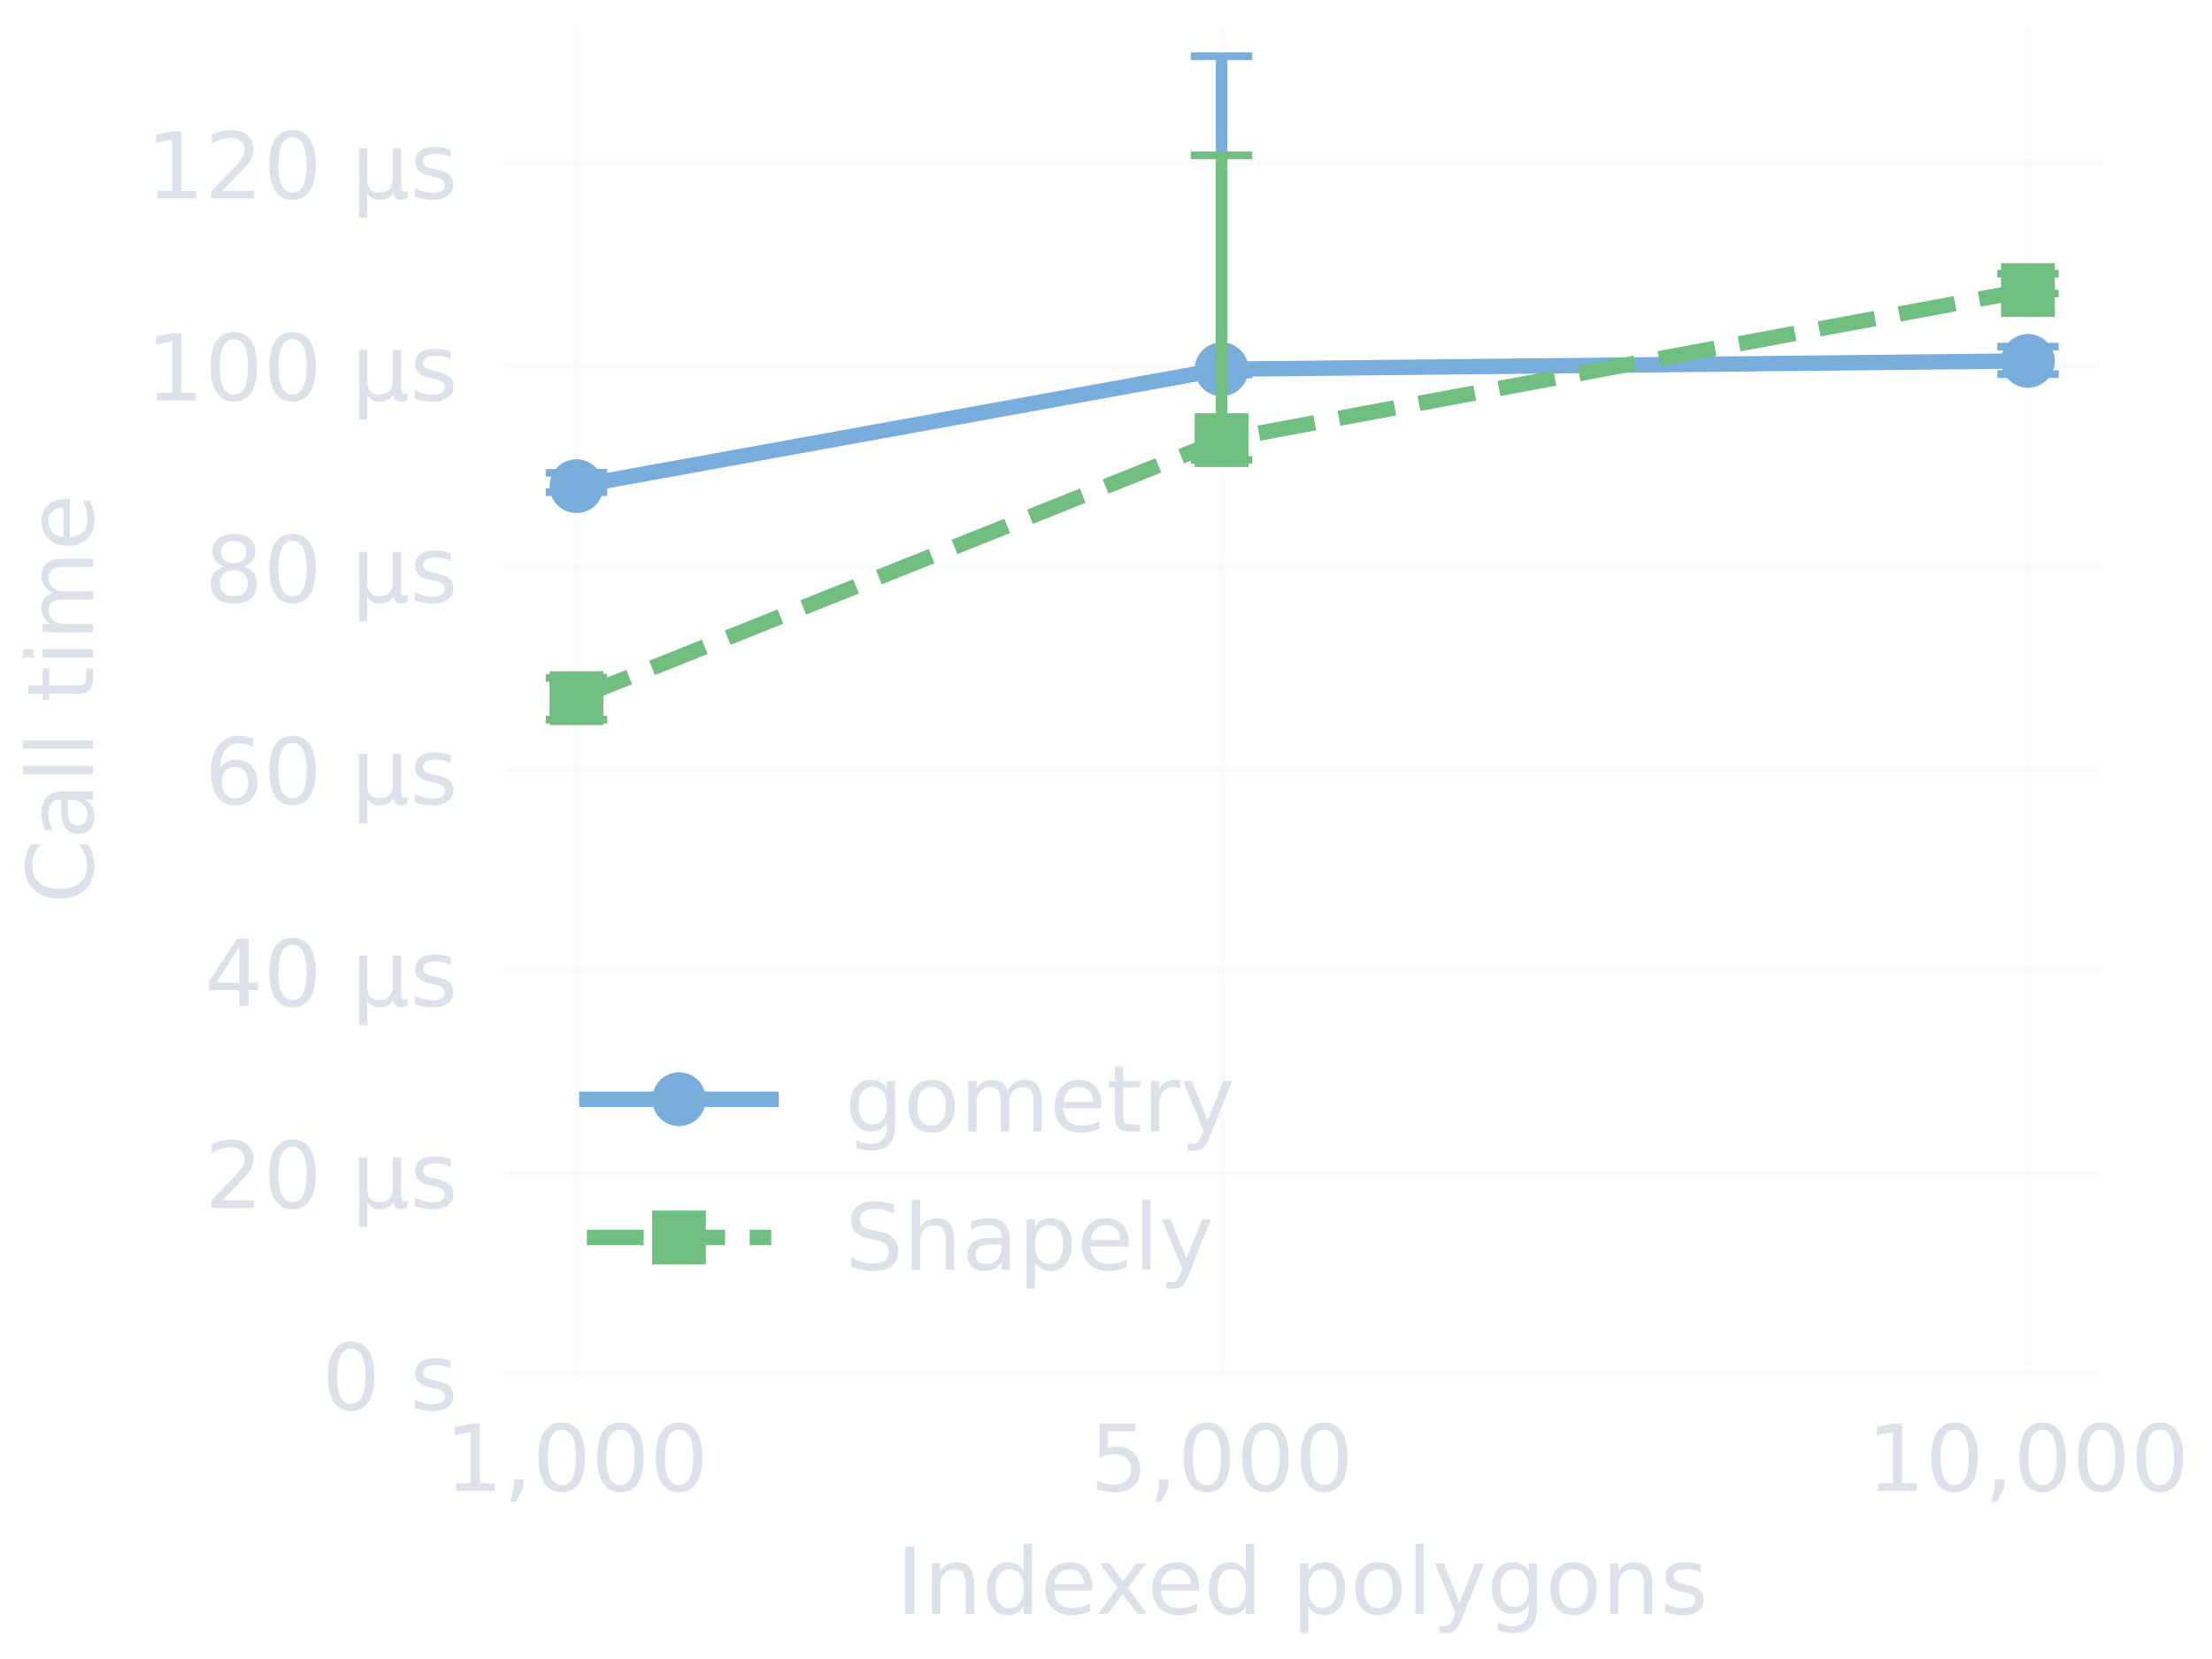
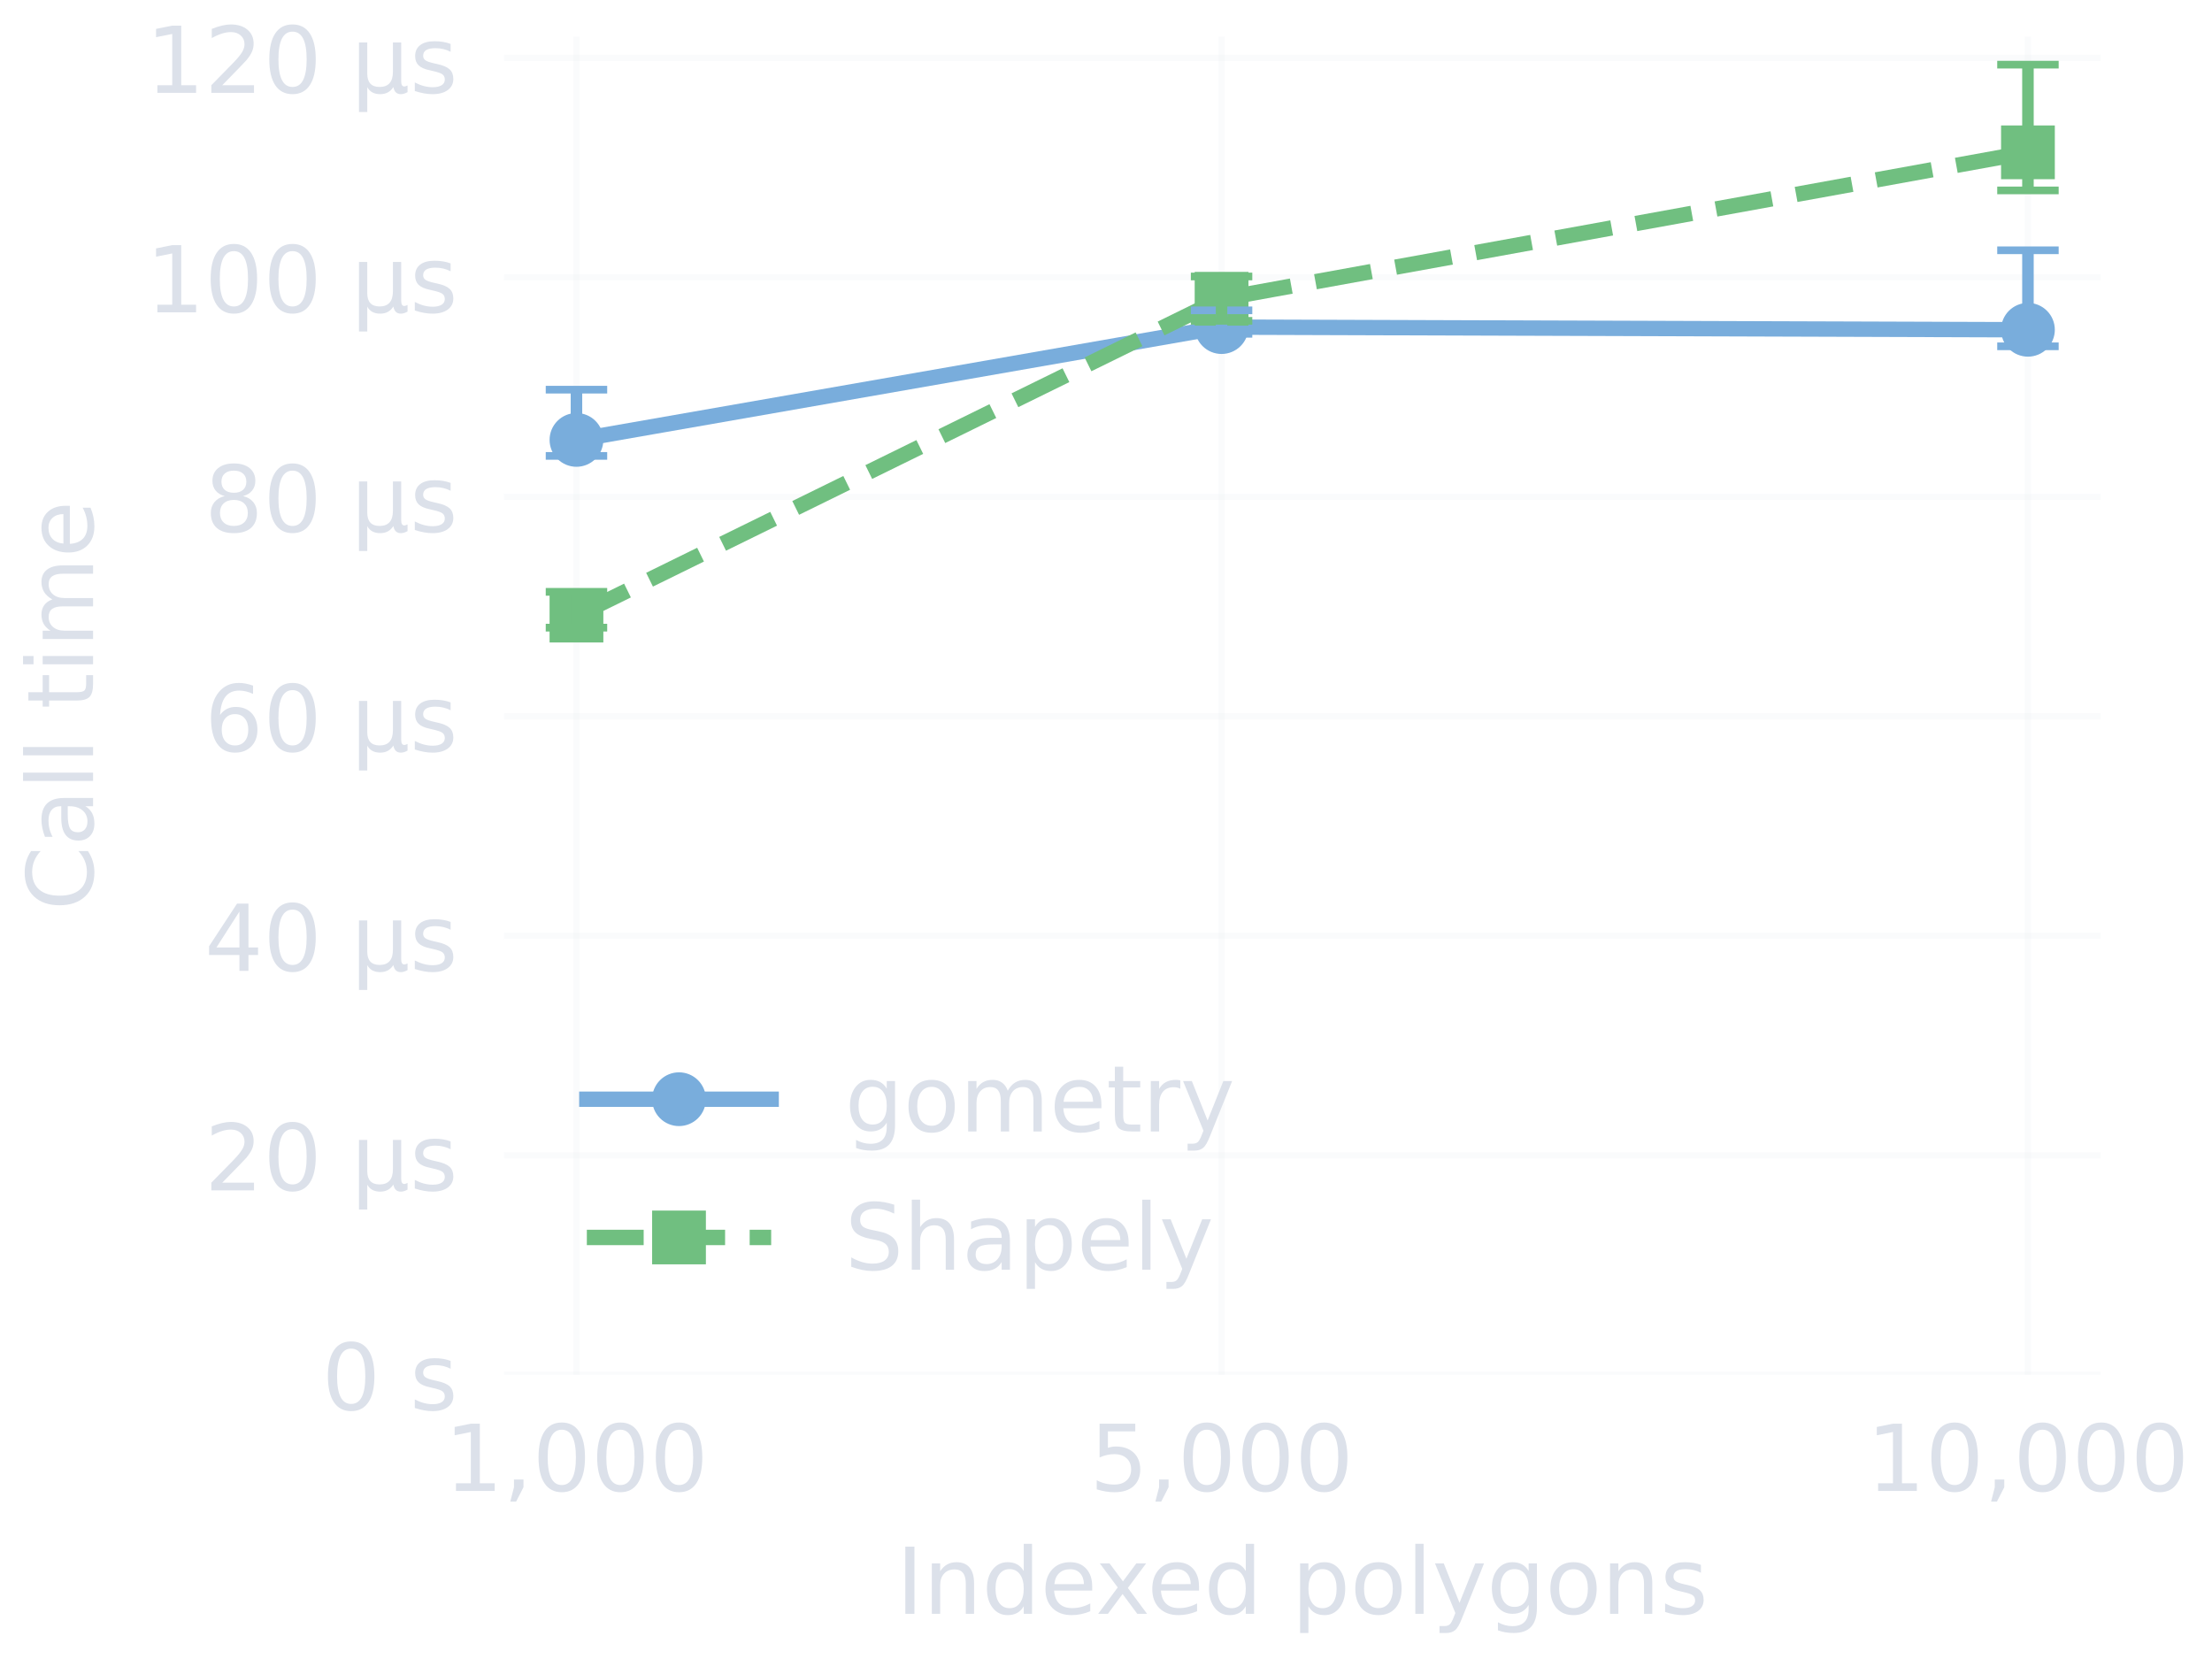
<svg xmlns="http://www.w3.org/2000/svg" xmlns:xlink="http://www.w3.org/1999/xlink" width="288pt" height="216pt" viewBox="0 0 288 216" version="1.1">
  <defs>
    <style type="text/css">*{stroke-linejoin: round; stroke-linecap: butt}</style>
  </defs>
  <g id="figure_1">
    <g id="patch_1">
      <path d="M 0 216 L 288 216 L 288 0 L 0 0 L 0 216 z " style="fill: none" />
    </g>
    <g id="axes_1">
      <g id="patch_2">
-         <path d="M 65.606 178.999 L 273.485 178.999 L 273.485 3 L 65.606 3 L 65.606 178.999 z " style="fill: none" />
+         <path d="M 65.606 178.999 L 273.485 178.999 L 273.485 4.752 L 65.606 4.752 L 65.606 178.999 z " style="fill: none" />
      </g>
      <g id="matplotlib.axis_1">
        <g id="xtick_1">
          <g id="line2d_1">
-             <path d="M 75.055 178.999 L 75.055 3 " clip-path="url(#p01ff652947)" style="fill: none; stroke: #dce1ea; stroke-opacity: 0.16; stroke-width: 0.8; stroke-linecap: square" />
+             <path d="M 75.055 178.999 L 75.055 4.752 " clip-path="url(#pf266d8377e)" style="fill: none; stroke: #dce1ea; stroke-opacity: 0.16; stroke-width: 0.8; stroke-linecap: square" />
          </g>
          <g id="line2d_2" />
          <g id="text_1">
            <g style="fill: #dce1ea" transform="translate(57.87833 194.116) scale(0.12 -0.12)">
              <defs>
                <path id="DejaVuSans-14" d="M 794 531 L 1825 531 L 1825 4091 L 703 3866 L 703 4441 L 1819 4666 L 2450 4666 L 2450 531 L 3481 531 L 3481 0 L 794 0 L 794 531 z " transform="scale(0.015625)" />
                <path id="DejaVuSans-f" d="M 750 794 L 1409 794 L 1409 256 L 897 -744 L 494 -744 L 750 256 L 750 794 z " transform="scale(0.015625)" />
                <path id="DejaVuSans-13" d="M 2034 4250 Q 1547 4250 1301 3770 Q 1056 3291 1056 2328 Q 1056 1369 1301 889 Q 1547 409 2034 409 Q 2525 409 2770 889 Q 3016 1369 3016 2328 Q 3016 3291 2770 3770 Q 2525 4250 2034 4250 z M 2034 4750 Q 2819 4750 3233 4129 Q 3647 3509 3647 2328 Q 3647 1150 3233 529 Q 2819 -91 2034 -91 Q 1250 -91 836 529 Q 422 1150 422 2328 Q 422 3509 836 4129 Q 1250 4750 2034 4750 z " transform="scale(0.015625)" />
              </defs>
              <use xlink:href="#DejaVuSans-14" />
              <use xlink:href="#DejaVuSans-f" transform="translate(63.625 0)" />
              <use xlink:href="#DejaVuSans-13" transform="translate(95.40625 0)" />
              <use xlink:href="#DejaVuSans-13" transform="translate(159.0312 0)" />
              <use xlink:href="#DejaVuSans-13" transform="translate(222.6562 0)" />
            </g>
          </g>
        </g>
        <g id="xtick_2">
          <g id="line2d_3">
-             <path d="M 159.047 178.999 L 159.047 3 " clip-path="url(#p01ff652947)" style="fill: none; stroke: #dce1ea; stroke-opacity: 0.16; stroke-width: 0.8; stroke-linecap: square" />
+             <path d="M 159.047 178.999 L 159.047 4.752 " clip-path="url(#pf266d8377e)" style="fill: none; stroke: #dce1ea; stroke-opacity: 0.16; stroke-width: 0.8; stroke-linecap: square" />
          </g>
          <g id="line2d_4" />
          <g id="text_2">
            <g style="fill: #dce1ea" transform="translate(141.8696 194.116) scale(0.12 -0.12)">
              <defs>
                <path id="DejaVuSans-18" d="M 691 4666 L 3169 4666 L 3169 4134 L 1269 4134 L 1269 2991 Q 1406 3038 1543 3061 Q 1681 3084 1819 3084 Q 2600 3084 3056 2656 Q 3513 2228 3513 1497 Q 3513 744 3044 326 Q 2575 -91 1722 -91 Q 1428 -91 1123 -41 Q 819 9 494 109 L 494 744 Q 775 591 1075 516 Q 1375 441 1709 441 Q 2250 441 2565 725 Q 2881 1009 2881 1497 Q 2881 1984 2565 2268 Q 2250 2553 1709 2553 Q 1456 2553 1204 2497 Q 953 2441 691 2322 L 691 4666 z " transform="scale(0.015625)" />
              </defs>
              <use xlink:href="#DejaVuSans-18" />
              <use xlink:href="#DejaVuSans-f" transform="translate(63.625 0)" />
              <use xlink:href="#DejaVuSans-13" transform="translate(95.40625 0)" />
              <use xlink:href="#DejaVuSans-13" transform="translate(159.0312 0)" />
              <use xlink:href="#DejaVuSans-13" transform="translate(222.6562 0)" />
            </g>
          </g>
        </g>
        <g id="xtick_3">
          <g id="line2d_5">
-             <path d="M 264.036 178.999 L 264.036 3 " clip-path="url(#p01ff652947)" style="fill: none; stroke: #dce1ea; stroke-opacity: 0.16; stroke-width: 0.8; stroke-linecap: square" />
+             <path d="M 264.036 178.999 L 264.036 4.752 " clip-path="url(#pf266d8377e)" style="fill: none; stroke: #dce1ea; stroke-opacity: 0.16; stroke-width: 0.8; stroke-linecap: square" />
          </g>
          <g id="line2d_6" />
          <g id="text_3">
            <g style="fill: #dce1ea" transform="translate(243.0413 194.116) scale(0.12 -0.12)">
              <use xlink:href="#DejaVuSans-14" />
              <use xlink:href="#DejaVuSans-13" transform="translate(63.625 0)" />
              <use xlink:href="#DejaVuSans-f" transform="translate(127.25 0)" />
              <use xlink:href="#DejaVuSans-13" transform="translate(159.0312 0)" />
              <use xlink:href="#DejaVuSans-13" transform="translate(222.6562 0)" />
              <use xlink:href="#DejaVuSans-13" transform="translate(286.2812 0)" />
            </g>
          </g>
        </g>
        <g id="text_4">
          <g style="fill: #dce1ea" transform="translate(116.6957 210.1169) scale(0.12 -0.12)">
            <defs>
              <path id="DejaVuSans-2c" d="M 628 4666 L 1259 4666 L 1259 0 L 628 0 L 628 4666 z " transform="scale(0.015625)" />
              <path id="DejaVuSans-51" d="M 3513 2113 L 3513 0 L 2938 0 L 2938 2094 Q 2938 2591 2744 2837 Q 2550 3084 2163 3084 Q 1697 3084 1428 2787 Q 1159 2491 1159 1978 L 1159 0 L 581 0 L 581 3500 L 1159 3500 L 1159 2956 Q 1366 3272 1645 3428 Q 1925 3584 2291 3584 Q 2894 3584 3203 3211 Q 3513 2838 3513 2113 z " transform="scale(0.015625)" />
              <path id="DejaVuSans-47" d="M 2906 2969 L 2906 4863 L 3481 4863 L 3481 0 L 2906 0 L 2906 525 Q 2725 213 2448 61 Q 2172 -91 1784 -91 Q 1150 -91 751 415 Q 353 922 353 1747 Q 353 2572 751 3078 Q 1150 3584 1784 3584 Q 2172 3584 2448 3432 Q 2725 3281 2906 2969 z M 947 1747 Q 947 1113 1208 752 Q 1469 391 1925 391 Q 2381 391 2643 752 Q 2906 1113 2906 1747 Q 2906 2381 2643 2742 Q 2381 3103 1925 3103 Q 1469 3103 1208 2742 Q 947 2381 947 1747 z " transform="scale(0.015625)" />
              <path id="DejaVuSans-48" d="M 3597 1894 L 3597 1613 L 953 1613 Q 991 1019 1311 708 Q 1631 397 2203 397 Q 2534 397 2845 478 Q 3156 559 3463 722 L 3463 178 Q 3153 47 2828 -22 Q 2503 -91 2169 -91 Q 1331 -91 842 396 Q 353 884 353 1716 Q 353 2575 817 3079 Q 1281 3584 2069 3584 Q 2775 3584 3186 3129 Q 3597 2675 3597 1894 z M 3022 2063 Q 3016 2534 2758 2815 Q 2500 3097 2075 3097 Q 1594 3097 1305 2825 Q 1016 2553 972 2059 L 3022 2063 z " transform="scale(0.015625)" />
              <path id="DejaVuSans-5b" d="M 3513 3500 L 2247 1797 L 3578 0 L 2900 0 L 1881 1375 L 863 0 L 184 0 L 1544 1831 L 300 3500 L 978 3500 L 1906 2253 L 2834 3500 L 3513 3500 z " transform="scale(0.015625)" />
              <path id="DejaVuSans-3" transform="scale(0.015625)" />
              <path id="DejaVuSans-53" d="M 1159 525 L 1159 -1331 L 581 -1331 L 581 3500 L 1159 3500 L 1159 2969 Q 1341 3281 1617 3432 Q 1894 3584 2278 3584 Q 2916 3584 3314 3078 Q 3713 2572 3713 1747 Q 3713 922 3314 415 Q 2916 -91 2278 -91 Q 1894 -91 1617 61 Q 1341 213 1159 525 z M 3116 1747 Q 3116 2381 2855 2742 Q 2594 3103 2138 3103 Q 1681 3103 1420 2742 Q 1159 2381 1159 1747 Q 1159 1113 1420 752 Q 1681 391 2138 391 Q 2594 391 2855 752 Q 3116 1113 3116 1747 z " transform="scale(0.015625)" />
              <path id="DejaVuSans-52" d="M 1959 3097 Q 1497 3097 1228 2736 Q 959 2375 959 1747 Q 959 1119 1226 758 Q 1494 397 1959 397 Q 2419 397 2687 759 Q 2956 1122 2956 1747 Q 2956 2369 2687 2733 Q 2419 3097 1959 3097 z M 1959 3584 Q 2709 3584 3137 3096 Q 3566 2609 3566 1747 Q 3566 888 3137 398 Q 2709 -91 1959 -91 Q 1206 -91 779 398 Q 353 888 353 1747 Q 353 2609 779 3096 Q 1206 3584 1959 3584 z " transform="scale(0.015625)" />
              <path id="DejaVuSans-4f" d="M 603 4863 L 1178 4863 L 1178 0 L 603 0 L 603 4863 z " transform="scale(0.015625)" />
              <path id="DejaVuSans-5c" d="M 2059 -325 Q 1816 -950 1584 -1140 Q 1353 -1331 966 -1331 L 506 -1331 L 506 -850 L 844 -850 Q 1081 -850 1212 -737 Q 1344 -625 1503 -206 L 1606 56 L 191 3500 L 800 3500 L 1894 763 L 2988 3500 L 3597 3500 L 2059 -325 z " transform="scale(0.015625)" />
              <path id="DejaVuSans-4a" d="M 2906 1791 Q 2906 2416 2648 2759 Q 2391 3103 1925 3103 Q 1463 3103 1205 2759 Q 947 2416 947 1791 Q 947 1169 1205 825 Q 1463 481 1925 481 Q 2391 481 2648 825 Q 2906 1169 2906 1791 z M 3481 434 Q 3481 -459 3084 -895 Q 2688 -1331 1869 -1331 Q 1566 -1331 1297 -1286 Q 1028 -1241 775 -1147 L 775 -588 Q 1028 -725 1275 -790 Q 1522 -856 1778 -856 Q 2344 -856 2625 -561 Q 2906 -266 2906 331 L 2906 616 Q 2728 306 2450 153 Q 2172 0 1784 0 Q 1141 0 747 490 Q 353 981 353 1791 Q 353 2603 747 3093 Q 1141 3584 1784 3584 Q 2172 3584 2450 3431 Q 2728 3278 2906 2969 L 2906 3500 L 3481 3500 L 3481 434 z " transform="scale(0.015625)" />
              <path id="DejaVuSans-56" d="M 2834 3397 L 2834 2853 Q 2591 2978 2328 3040 Q 2066 3103 1784 3103 Q 1356 3103 1142 2972 Q 928 2841 928 2578 Q 928 2378 1081 2264 Q 1234 2150 1697 2047 L 1894 2003 Q 2506 1872 2764 1633 Q 3022 1394 3022 966 Q 3022 478 2636 193 Q 2250 -91 1575 -91 Q 1294 -91 989 -36 Q 684 19 347 128 L 347 722 Q 666 556 975 473 Q 1284 391 1588 391 Q 1994 391 2212 530 Q 2431 669 2431 922 Q 2431 1156 2273 1281 Q 2116 1406 1581 1522 L 1381 1569 Q 847 1681 609 1914 Q 372 2147 372 2553 Q 372 3047 722 3315 Q 1072 3584 1716 3584 Q 2034 3584 2315 3537 Q 2597 3491 2834 3397 z " transform="scale(0.015625)" />
            </defs>
            <use xlink:href="#DejaVuSans-2c" />
            <use xlink:href="#DejaVuSans-51" transform="translate(29.5 0)" />
            <use xlink:href="#DejaVuSans-47" transform="translate(92.875 0)" />
            <use xlink:href="#DejaVuSans-48" transform="translate(156.3594 0)" />
            <use xlink:href="#DejaVuSans-5b" transform="translate(216.1406 0)" />
            <use xlink:href="#DejaVuSans-48" transform="translate(272.25 0)" />
            <use xlink:href="#DejaVuSans-47" transform="translate(333.7812 0)" />
            <use xlink:href="#DejaVuSans-3" transform="translate(397.2656 0)" />
            <use xlink:href="#DejaVuSans-53" transform="translate(429.0469 0)" />
            <use xlink:href="#DejaVuSans-52" transform="translate(492.5312 0)" />
            <use xlink:href="#DejaVuSans-4f" transform="translate(553.7188 0)" />
            <use xlink:href="#DejaVuSans-5c" transform="translate(581.5 0)" />
            <use xlink:href="#DejaVuSans-4a" transform="translate(640.6875 0)" />
            <use xlink:href="#DejaVuSans-52" transform="translate(704.1719 0)" />
            <use xlink:href="#DejaVuSans-51" transform="translate(765.3594 0)" />
            <use xlink:href="#DejaVuSans-56" transform="translate(828.7344 0)" />
          </g>
        </g>
      </g>
      <g id="matplotlib.axis_2">
        <g id="ytick_1">
          <g id="line2d_7">
-             <path d="M 65.606 178.999 L 273.485 178.999 " clip-path="url(#p01ff652947)" style="fill: none; stroke: #dce1ea; stroke-opacity: 0.16; stroke-width: 0.8; stroke-linecap: square" />
+             <path d="M 65.606 178.999 L 273.485 178.999 " clip-path="url(#pf266d8377e)" style="fill: none; stroke: #dce1ea; stroke-opacity: 0.16; stroke-width: 0.8; stroke-linecap: square" />
          </g>
          <g id="line2d_8" />
          <g id="text_5">
            <g style="fill: #dce1ea" transform="translate(41.90618 183.5574) scale(0.12 -0.12)">
              <use xlink:href="#DejaVuSans-13" />
              <use xlink:href="#DejaVuSans-3" transform="translate(63.625 0)" />
              <use xlink:href="#DejaVuSans-56" transform="translate(95.40625 0)" />
            </g>
          </g>
        </g>
        <g id="ytick_2">
          <g id="line2d_9">
-             <path d="M 65.606 152.713 L 273.485 152.713 " clip-path="url(#p01ff652947)" style="fill: none; stroke: #dce1ea; stroke-opacity: 0.16; stroke-width: 0.8; stroke-linecap: square" />
+             <path d="M 65.606 150.421 L 273.485 150.421 " clip-path="url(#pf266d8377e)" style="fill: none; stroke: #dce1ea; stroke-opacity: 0.16; stroke-width: 0.8; stroke-linecap: square" />
          </g>
          <g id="line2d_10" />
          <g id="text_6">
-             <g style="fill: #dce1ea" transform="translate(26.63618 157.2717) scale(0.12 -0.12)">
+             <g style="fill: #dce1ea" transform="translate(26.63618 154.9794) scale(0.12 -0.12)">
              <defs>
                <path id="DejaVuSans-15" d="M 1228 531 L 3431 531 L 3431 0 L 469 0 L 469 531 Q 828 903 1448 1529 Q 2069 2156 2228 2338 Q 2531 2678 2651 2914 Q 2772 3150 2772 3378 Q 2772 3750 2511 3984 Q 2250 4219 1831 4219 Q 1534 4219 1204 4116 Q 875 4013 500 3803 L 500 4441 Q 881 4594 1212 4672 Q 1544 4750 1819 4750 Q 2544 4750 2975 4387 Q 3406 4025 3406 3419 Q 3406 3131 3298 2873 Q 3191 2616 2906 2266 Q 2828 2175 2409 1742 Q 1991 1309 1228 531 z " transform="scale(0.015625)" />
                <path id="DejaVuSans-77" d="M 544 -1331 L 544 3500 L 1119 3500 L 1119 1325 Q 1119 872 1334 640 Q 1550 409 1972 409 Q 2434 409 2667 671 Q 2900 934 2900 1459 L 2900 3500 L 3475 3500 L 3475 806 Q 3475 619 3529 530 Q 3584 441 3700 441 Q 3728 441 3778 458 Q 3828 475 3916 513 L 3916 50 Q 3788 -22 3673 -56 Q 3559 -91 3450 -91 Q 3234 -91 3106 31 Q 2978 153 2931 403 Q 2775 156 2548 32 Q 2322 -91 2016 -91 Q 1697 -91 1473 31 Q 1250 153 1119 397 L 1119 -1331 L 544 -1331 z " transform="scale(0.015625)" />
              </defs>
              <use xlink:href="#DejaVuSans-15" />
              <use xlink:href="#DejaVuSans-13" transform="translate(63.625 0)" />
              <use xlink:href="#DejaVuSans-3" transform="translate(127.25 0)" />
              <use xlink:href="#DejaVuSans-77" transform="translate(159.0312 0)" />
              <use xlink:href="#DejaVuSans-56" transform="translate(222.6562 0)" />
            </g>
          </g>
        </g>
        <g id="ytick_3">
          <g id="line2d_11">
-             <path d="M 65.606 126.427 L 273.485 126.427 " clip-path="url(#p01ff652947)" style="fill: none; stroke: #dce1ea; stroke-opacity: 0.16; stroke-width: 0.8; stroke-linecap: square" />
+             <path d="M 65.606 121.843 L 273.485 121.843 " clip-path="url(#pf266d8377e)" style="fill: none; stroke: #dce1ea; stroke-opacity: 0.16; stroke-width: 0.8; stroke-linecap: square" />
          </g>
          <g id="line2d_12" />
          <g id="text_7">
-             <g style="fill: #dce1ea" transform="translate(26.63618 130.9859) scale(0.12 -0.12)">
+             <g style="fill: #dce1ea" transform="translate(26.63618 126.4014) scale(0.12 -0.12)">
              <defs>
                <path id="DejaVuSans-17" d="M 2419 4116 L 825 1625 L 2419 1625 L 2419 4116 z M 2253 4666 L 3047 4666 L 3047 1625 L 3713 1625 L 3713 1100 L 3047 1100 L 3047 0 L 2419 0 L 2419 1100 L 313 1100 L 313 1709 L 2253 4666 z " transform="scale(0.015625)" />
              </defs>
              <use xlink:href="#DejaVuSans-17" />
              <use xlink:href="#DejaVuSans-13" transform="translate(63.625 0)" />
              <use xlink:href="#DejaVuSans-3" transform="translate(127.25 0)" />
              <use xlink:href="#DejaVuSans-77" transform="translate(159.0312 0)" />
              <use xlink:href="#DejaVuSans-56" transform="translate(222.6562 0)" />
            </g>
          </g>
        </g>
        <g id="ytick_4">
          <g id="line2d_13">
-             <path d="M 65.606 100.142 L 273.485 100.142 " clip-path="url(#p01ff652947)" style="fill: none; stroke: #dce1ea; stroke-opacity: 0.16; stroke-width: 0.8; stroke-linecap: square" />
+             <path d="M 65.606 93.265 L 273.485 93.265 " clip-path="url(#pf266d8377e)" style="fill: none; stroke: #dce1ea; stroke-opacity: 0.16; stroke-width: 0.8; stroke-linecap: square" />
          </g>
          <g id="line2d_14" />
          <g id="text_8">
-             <g style="fill: #dce1ea" transform="translate(26.63618 104.7002) scale(0.12 -0.12)">
+             <g style="fill: #dce1ea" transform="translate(26.63618 97.82345) scale(0.12 -0.12)">
              <defs>
                <path id="DejaVuSans-19" d="M 2113 2584 Q 1688 2584 1439 2293 Q 1191 2003 1191 1497 Q 1191 994 1439 701 Q 1688 409 2113 409 Q 2538 409 2786 701 Q 3034 994 3034 1497 Q 3034 2003 2786 2293 Q 2538 2584 2113 2584 z M 3366 4563 L 3366 3988 Q 3128 4100 2886 4159 Q 2644 4219 2406 4219 Q 1781 4219 1451 3797 Q 1122 3375 1075 2522 Q 1259 2794 1537 2939 Q 1816 3084 2150 3084 Q 2853 3084 3261 2657 Q 3669 2231 3669 1497 Q 3669 778 3244 343 Q 2819 -91 2113 -91 Q 1303 -91 875 529 Q 447 1150 447 2328 Q 447 3434 972 4092 Q 1497 4750 2381 4750 Q 2619 4750 2861 4703 Q 3103 4656 3366 4563 z " transform="scale(0.015625)" />
              </defs>
              <use xlink:href="#DejaVuSans-19" />
              <use xlink:href="#DejaVuSans-13" transform="translate(63.625 0)" />
              <use xlink:href="#DejaVuSans-3" transform="translate(127.25 0)" />
              <use xlink:href="#DejaVuSans-77" transform="translate(159.0312 0)" />
              <use xlink:href="#DejaVuSans-56" transform="translate(222.6562 0)" />
            </g>
          </g>
        </g>
        <g id="ytick_5">
          <g id="line2d_15">
-             <path d="M 65.606 73.856 L 273.485 73.856 " clip-path="url(#p01ff652947)" style="fill: none; stroke: #dce1ea; stroke-opacity: 0.16; stroke-width: 0.8; stroke-linecap: square" />
+             <path d="M 65.606 64.687 L 273.485 64.687 " clip-path="url(#pf266d8377e)" style="fill: none; stroke: #dce1ea; stroke-opacity: 0.16; stroke-width: 0.8; stroke-linecap: square" />
          </g>
          <g id="line2d_16" />
          <g id="text_9">
-             <g style="fill: #dce1ea" transform="translate(26.63618 78.41445) scale(0.12 -0.12)">
+             <g style="fill: #dce1ea" transform="translate(26.63618 69.24546) scale(0.12 -0.12)">
              <defs>
                <path id="DejaVuSans-1b" d="M 2034 2216 Q 1584 2216 1326 1975 Q 1069 1734 1069 1313 Q 1069 891 1326 650 Q 1584 409 2034 409 Q 2484 409 2743 651 Q 3003 894 3003 1313 Q 3003 1734 2745 1975 Q 2488 2216 2034 2216 z M 1403 2484 Q 997 2584 770 2862 Q 544 3141 544 3541 Q 544 4100 942 4425 Q 1341 4750 2034 4750 Q 2731 4750 3128 4425 Q 3525 4100 3525 3541 Q 3525 3141 3298 2862 Q 3072 2584 2669 2484 Q 3125 2378 3379 2068 Q 3634 1759 3634 1313 Q 3634 634 3220 271 Q 2806 -91 2034 -91 Q 1263 -91 848 271 Q 434 634 434 1313 Q 434 1759 690 2068 Q 947 2378 1403 2484 z M 1172 3481 Q 1172 3119 1398 2916 Q 1625 2713 2034 2713 Q 2441 2713 2670 2916 Q 2900 3119 2900 3481 Q 2900 3844 2670 4047 Q 2441 4250 2034 4250 Q 1625 4250 1398 4047 Q 1172 3844 1172 3481 z " transform="scale(0.015625)" />
              </defs>
              <use xlink:href="#DejaVuSans-1b" />
              <use xlink:href="#DejaVuSans-13" transform="translate(63.625 0)" />
              <use xlink:href="#DejaVuSans-3" transform="translate(127.25 0)" />
              <use xlink:href="#DejaVuSans-77" transform="translate(159.0312 0)" />
              <use xlink:href="#DejaVuSans-56" transform="translate(222.6562 0)" />
            </g>
          </g>
        </g>
        <g id="ytick_6">
          <g id="line2d_17">
-             <path d="M 65.606 47.57 L 273.485 47.57 " clip-path="url(#p01ff652947)" style="fill: none; stroke: #dce1ea; stroke-opacity: 0.16; stroke-width: 0.8; stroke-linecap: square" />
+             <path d="M 65.606 36.109 L 273.485 36.109 " clip-path="url(#pf266d8377e)" style="fill: none; stroke: #dce1ea; stroke-opacity: 0.16; stroke-width: 0.8; stroke-linecap: square" />
          </g>
          <g id="line2d_18" />
          <g id="text_10">
-             <g style="fill: #dce1ea" transform="translate(19.00118 52.12871) scale(0.12 -0.12)">
+             <g style="fill: #dce1ea" transform="translate(19.00118 40.66748) scale(0.12 -0.12)">
              <use xlink:href="#DejaVuSans-14" />
              <use xlink:href="#DejaVuSans-13" transform="translate(63.625 0)" />
              <use xlink:href="#DejaVuSans-13" transform="translate(127.25 0)" />
              <use xlink:href="#DejaVuSans-3" transform="translate(190.875 0)" />
              <use xlink:href="#DejaVuSans-77" transform="translate(222.6562 0)" />
              <use xlink:href="#DejaVuSans-56" transform="translate(286.2812 0)" />
            </g>
          </g>
        </g>
        <g id="ytick_7">
          <g id="line2d_19">
-             <path d="M 65.606 21.284 L 273.485 21.284 " clip-path="url(#p01ff652947)" style="fill: none; stroke: #dce1ea; stroke-opacity: 0.16; stroke-width: 0.8; stroke-linecap: square" />
+             <path d="M 65.606 7.531 L 273.485 7.531 " clip-path="url(#pf266d8377e)" style="fill: none; stroke: #dce1ea; stroke-opacity: 0.16; stroke-width: 0.8; stroke-linecap: square" />
          </g>
          <g id="line2d_20" />
          <g id="text_11">
-             <g style="fill: #dce1ea" transform="translate(19.00118 25.84297) scale(0.12 -0.12)">
+             <g style="fill: #dce1ea" transform="translate(19.00118 12.08949) scale(0.12 -0.12)">
              <use xlink:href="#DejaVuSans-14" />
              <use xlink:href="#DejaVuSans-15" transform="translate(63.625 0)" />
              <use xlink:href="#DejaVuSans-13" transform="translate(127.25 0)" />
              <use xlink:href="#DejaVuSans-3" transform="translate(190.875 0)" />
              <use xlink:href="#DejaVuSans-77" transform="translate(222.6562 0)" />
              <use xlink:href="#DejaVuSans-56" transform="translate(286.2812 0)" />
            </g>
          </g>
        </g>
        <g id="text_12">
-           <g style="fill: #dce1ea" transform="translate(12.11837 117.662) rotate(-90) scale(0.12 -0.12)">
+           <g style="fill: #dce1ea" transform="translate(12.11837 118.5381) rotate(-90) scale(0.12 -0.12)">
            <defs>
              <path id="DejaVuSans-26" d="M 4122 4306 L 4122 3641 Q 3803 3938 3442 4084 Q 3081 4231 2675 4231 Q 1875 4231 1450 3742 Q 1025 3253 1025 2328 Q 1025 1406 1450 917 Q 1875 428 2675 428 Q 3081 428 3442 575 Q 3803 722 4122 1019 L 4122 359 Q 3791 134 3420 21 Q 3050 -91 2638 -91 Q 1578 -91 968 557 Q 359 1206 359 2328 Q 359 3453 968 4101 Q 1578 4750 2638 4750 Q 3056 4750 3426 4639 Q 3797 4528 4122 4306 z " transform="scale(0.015625)" />
              <path id="DejaVuSans-44" d="M 2194 1759 Q 1497 1759 1228 1600 Q 959 1441 959 1056 Q 959 750 1161 570 Q 1363 391 1709 391 Q 2188 391 2477 730 Q 2766 1069 2766 1631 L 2766 1759 L 2194 1759 z M 3341 1997 L 3341 0 L 2766 0 L 2766 531 Q 2569 213 2275 61 Q 1981 -91 1556 -91 Q 1019 -91 701 211 Q 384 513 384 1019 Q 384 1609 779 1909 Q 1175 2209 1959 2209 L 2766 2209 L 2766 2266 Q 2766 2663 2505 2880 Q 2244 3097 1772 3097 Q 1472 3097 1187 3025 Q 903 2953 641 2809 L 641 3341 Q 956 3463 1253 3523 Q 1550 3584 1831 3584 Q 2591 3584 2966 3190 Q 3341 2797 3341 1997 z " transform="scale(0.015625)" />
              <path id="DejaVuSans-57" d="M 1172 4494 L 1172 3500 L 2356 3500 L 2356 3053 L 1172 3053 L 1172 1153 Q 1172 725 1289 603 Q 1406 481 1766 481 L 2356 481 L 2356 0 L 1766 0 Q 1100 0 847 248 Q 594 497 594 1153 L 594 3053 L 172 3053 L 172 3500 L 594 3500 L 594 4494 L 1172 4494 z " transform="scale(0.015625)" />
              <path id="DejaVuSans-4c" d="M 603 3500 L 1178 3500 L 1178 0 L 603 0 L 603 3500 z M 603 4863 L 1178 4863 L 1178 4134 L 603 4134 L 603 4863 z " transform="scale(0.015625)" />
              <path id="DejaVuSans-50" d="M 3328 2828 Q 3544 3216 3844 3400 Q 4144 3584 4550 3584 Q 5097 3584 5394 3201 Q 5691 2819 5691 2113 L 5691 0 L 5113 0 L 5113 2094 Q 5113 2597 4934 2840 Q 4756 3084 4391 3084 Q 3944 3084 3684 2787 Q 3425 2491 3425 1978 L 3425 0 L 2847 0 L 2847 2094 Q 2847 2600 2669 2842 Q 2491 3084 2119 3084 Q 1678 3084 1418 2786 Q 1159 2488 1159 1978 L 1159 0 L 581 0 L 581 3500 L 1159 3500 L 1159 2956 Q 1356 3278 1631 3431 Q 1906 3584 2284 3584 Q 2666 3584 2933 3390 Q 3200 3197 3328 2828 z " transform="scale(0.015625)" />
            </defs>
            <use xlink:href="#DejaVuSans-26" />
            <use xlink:href="#DejaVuSans-44" transform="translate(69.82812 0)" />
            <use xlink:href="#DejaVuSans-4f" transform="translate(131.1094 0)" />
            <use xlink:href="#DejaVuSans-4f" transform="translate(158.8906 0)" />
            <use xlink:href="#DejaVuSans-3" transform="translate(186.6719 0)" />
            <use xlink:href="#DejaVuSans-57" transform="translate(218.4531 0)" />
            <use xlink:href="#DejaVuSans-4c" transform="translate(257.6562 0)" />
            <use xlink:href="#DejaVuSans-50" transform="translate(285.4375 0)" />
            <use xlink:href="#DejaVuSans-48" transform="translate(382.8438 0)" />
          </g>
        </g>
      </g>
      <g id="line2d_21">
-         <path d="M 75.055 63.3 L 159.047 48.07 L 264.036 46.988 " clip-path="url(#p01ff652947)" style="fill: none; stroke: #79addc; stroke-width: 2; stroke-linecap: square" />
+         <path d="M 75.055 57.275 L 159.047 42.587 L 264.036 42.936 " clip-path="url(#pf266d8377e)" style="fill: none; stroke: #79addc; stroke-width: 2; stroke-linecap: square" />
        <defs>
          <path id="mc495885b15" d="M 0 3 C 0.796 3 1.559 2.684 2.121 2.121 C 2.684 1.559 3 0.796 3 0 C 3 -0.796 2.684 -1.559 2.121 -2.121 C 1.559 -2.684 0.796 -3 0 -3 C -0.796 -3 -1.559 -2.684 -2.121 -2.121 C -2.684 -1.559 -3 -0.796 -3 0 C -3 0.796 -2.684 1.559 -2.121 2.121 C -1.559 2.684 -0.796 3 0 3 z " style="stroke: #79addc" />
        </defs>
-         <g clip-path="url(#p01ff652947)">
-           <use xlink:href="#mc495885b15" x="75.055" y="63.3" style="fill: #79addc; stroke: #79addc" />
-           <use xlink:href="#mc495885b15" x="159.047" y="48.07" style="fill: #79addc; stroke: #79addc" />
-           <use xlink:href="#mc495885b15" x="264.036" y="46.988" style="fill: #79addc; stroke: #79addc" />
+         <g clip-path="url(#pf266d8377e)">
+           <use xlink:href="#mc495885b15" x="75.055" y="57.275" style="fill: #79addc; stroke: #79addc" />
+           <use xlink:href="#mc495885b15" x="159.047" y="42.587" style="fill: #79addc; stroke: #79addc" />
+           <use xlink:href="#mc495885b15" x="264.036" y="42.936" style="fill: #79addc; stroke: #79addc" />
        </g>
      </g>
      <g id="line2d_22">
-         <path d="M 75.055 90.9 L 159.047 57.302 L 264.036 37.766 " clip-path="url(#p01ff652947)" style="fill: none; stroke-dasharray: 7.4,3.2; stroke-dashoffset: 0; stroke: #70bf80; stroke-width: 2" />
+         <path d="M 75.055 80.149 L 159.047 38.899 L 264.036 19.834 " clip-path="url(#pf266d8377e)" style="fill: none; stroke-dasharray: 7.4,3.2; stroke-dashoffset: 0; stroke: #70bf80; stroke-width: 2" />
        <defs>
          <path id="m3add8ec235" d="M -3 3 L 3 3 L 3 -3 L -3 -3 z " style="stroke: #70bf80; stroke-linejoin: miter" />
        </defs>
-         <g clip-path="url(#p01ff652947)">
-           <use xlink:href="#m3add8ec235" x="75.055" y="90.9" style="fill: #70bf80; stroke: #70bf80; stroke-linejoin: miter" />
-           <use xlink:href="#m3add8ec235" x="159.047" y="57.302" style="fill: #70bf80; stroke: #70bf80; stroke-linejoin: miter" />
-           <use xlink:href="#m3add8ec235" x="264.036" y="37.766" style="fill: #70bf80; stroke: #70bf80; stroke-linejoin: miter" />
+         <g clip-path="url(#pf266d8377e)">
+           <use xlink:href="#m3add8ec235" x="75.055" y="80.149" style="fill: #70bf80; stroke: #70bf80; stroke-linejoin: miter" />
+           <use xlink:href="#m3add8ec235" x="159.047" y="38.899" style="fill: #70bf80; stroke: #70bf80; stroke-linejoin: miter" />
+           <use xlink:href="#m3add8ec235" x="264.036" y="19.834" style="fill: #70bf80; stroke: #70bf80; stroke-linejoin: miter" />
        </g>
      </g>
      <g id="LineCollection_1">
-         <path d="M 75.055 64.07 L 75.055 61.562 " clip-path="url(#p01ff652947)" style="fill: none; stroke: #79addc; stroke-width: 1.5" />
+         <path d="M 75.055 59.36 L 75.055 50.731 " clip-path="url(#pf266d8377e)" style="fill: none; stroke: #79addc; stroke-width: 1.5" />
      </g>
      <g id="line2d_23">
        <defs>
          <path id="m60857985ae" d="M 4 0 L -4 -0 " style="stroke: #79addc" />
        </defs>
-         <g clip-path="url(#p01ff652947)">
-           <use xlink:href="#m60857985ae" x="75.055" y="64.07" style="fill: #79addc; stroke: #79addc" />
+         <g clip-path="url(#pf266d8377e)">
+           <use xlink:href="#m60857985ae" x="75.055" y="59.36" style="fill: #79addc; stroke: #79addc" />
        </g>
      </g>
      <g id="line2d_24">
-         <g clip-path="url(#p01ff652947)">
-           <use xlink:href="#m60857985ae" x="75.055" y="61.562" style="fill: #79addc; stroke: #79addc" />
+         <g clip-path="url(#pf266d8377e)">
+           <use xlink:href="#m60857985ae" x="75.055" y="50.731" style="fill: #79addc; stroke: #79addc" />
        </g>
      </g>
      <g id="LineCollection_2">
-         <path d="M 159.047 48.759 L 159.047 7.319 " clip-path="url(#p01ff652947)" style="fill: none; stroke: #79addc; stroke-width: 1.5" />
+         <path d="M 159.047 43.459 L 159.047 40.406 " clip-path="url(#pf266d8377e)" style="fill: none; stroke: #79addc; stroke-width: 1.5" />
      </g>
      <g id="line2d_25">
-         <g clip-path="url(#p01ff652947)">
-           <use xlink:href="#m60857985ae" x="159.047" y="48.759" style="fill: #79addc; stroke: #79addc" />
+         <g clip-path="url(#pf266d8377e)">
+           <use xlink:href="#m60857985ae" x="159.047" y="43.459" style="fill: #79addc; stroke: #79addc" />
        </g>
      </g>
      <g id="line2d_26">
-         <g clip-path="url(#p01ff652947)">
-           <use xlink:href="#m60857985ae" x="159.047" y="7.319" style="fill: #79addc; stroke: #79addc" />
+         <g clip-path="url(#pf266d8377e)">
+           <use xlink:href="#m60857985ae" x="159.047" y="40.406" style="fill: #79addc; stroke: #79addc" />
        </g>
      </g>
      <g id="LineCollection_3">
-         <path d="M 264.036 48.709 L 264.036 45.13 " clip-path="url(#p01ff652947)" style="fill: none; stroke: #79addc; stroke-width: 1.5" />
+         <path d="M 264.036 45.09 L 264.036 32.588 " clip-path="url(#pf266d8377e)" style="fill: none; stroke: #79addc; stroke-width: 1.5" />
      </g>
      <g id="line2d_27">
-         <g clip-path="url(#p01ff652947)">
-           <use xlink:href="#m60857985ae" x="264.036" y="48.709" style="fill: #79addc; stroke: #79addc" />
+         <g clip-path="url(#pf266d8377e)">
+           <use xlink:href="#m60857985ae" x="264.036" y="45.09" style="fill: #79addc; stroke: #79addc" />
        </g>
      </g>
      <g id="line2d_28">
-         <g clip-path="url(#p01ff652947)">
-           <use xlink:href="#m60857985ae" x="264.036" y="45.13" style="fill: #79addc; stroke: #79addc" />
+         <g clip-path="url(#pf266d8377e)">
+           <use xlink:href="#m60857985ae" x="264.036" y="32.588" style="fill: #79addc; stroke: #79addc" />
        </g>
      </g>
      <g id="LineCollection_4">
-         <path d="M 75.055 93.701 L 75.055 88.262 " clip-path="url(#p01ff652947)" style="fill: none; stroke: #70bf80; stroke-width: 1.5" />
+         <path d="M 75.055 81.719 L 75.055 77.057 " clip-path="url(#pf266d8377e)" style="fill: none; stroke: #70bf80; stroke-width: 1.5" />
      </g>
      <g id="line2d_29">
        <defs>
          <path id="m3a4c5e80bb" d="M 4 0 L -4 -0 " style="stroke: #70bf80" />
        </defs>
-         <g clip-path="url(#p01ff652947)">
-           <use xlink:href="#m3a4c5e80bb" x="75.055" y="93.701" style="fill: #70bf80; stroke: #70bf80" />
+         <g clip-path="url(#pf266d8377e)">
+           <use xlink:href="#m3a4c5e80bb" x="75.055" y="81.719" style="fill: #70bf80; stroke: #70bf80" />
        </g>
      </g>
      <g id="line2d_30">
-         <g clip-path="url(#p01ff652947)">
-           <use xlink:href="#m3a4c5e80bb" x="75.055" y="88.262" style="fill: #70bf80; stroke: #70bf80" />
+         <g clip-path="url(#pf266d8377e)">
+           <use xlink:href="#m3a4c5e80bb" x="75.055" y="77.057" style="fill: #70bf80; stroke: #70bf80" />
        </g>
      </g>
      <g id="LineCollection_5">
-         <path d="M 159.047 59.885 L 159.047 20.219 " clip-path="url(#p01ff652947)" style="fill: none; stroke: #70bf80; stroke-width: 1.5" />
+         <path d="M 159.047 41.77 L 159.047 35.995 " clip-path="url(#pf266d8377e)" style="fill: none; stroke: #70bf80; stroke-width: 1.5" />
      </g>
      <g id="line2d_31">
-         <g clip-path="url(#p01ff652947)">
-           <use xlink:href="#m3a4c5e80bb" x="159.047" y="59.885" style="fill: #70bf80; stroke: #70bf80" />
+         <g clip-path="url(#pf266d8377e)">
+           <use xlink:href="#m3a4c5e80bb" x="159.047" y="41.77" style="fill: #70bf80; stroke: #70bf80" />
        </g>
      </g>
      <g id="line2d_32">
-         <g clip-path="url(#p01ff652947)">
-           <use xlink:href="#m3a4c5e80bb" x="159.047" y="20.219" style="fill: #70bf80; stroke: #70bf80" />
+         <g clip-path="url(#pf266d8377e)">
+           <use xlink:href="#m3a4c5e80bb" x="159.047" y="35.995" style="fill: #70bf80; stroke: #70bf80" />
        </g>
      </g>
      <g id="LineCollection_6">
-         <path d="M 264.036 38.217 L 264.036 35.629 " clip-path="url(#p01ff652947)" style="fill: none; stroke: #70bf80; stroke-width: 1.5" />
+         <path d="M 264.036 24.791 L 264.036 8.418 " clip-path="url(#pf266d8377e)" style="fill: none; stroke: #70bf80; stroke-width: 1.5" />
      </g>
      <g id="line2d_33">
-         <g clip-path="url(#p01ff652947)">
-           <use xlink:href="#m3a4c5e80bb" x="264.036" y="38.217" style="fill: #70bf80; stroke: #70bf80" />
+         <g clip-path="url(#pf266d8377e)">
+           <use xlink:href="#m3a4c5e80bb" x="264.036" y="24.791" style="fill: #70bf80; stroke: #70bf80" />
        </g>
      </g>
      <g id="line2d_34">
-         <g clip-path="url(#p01ff652947)">
-           <use xlink:href="#m3a4c5e80bb" x="264.036" y="35.629" style="fill: #70bf80; stroke: #70bf80" />
+         <g clip-path="url(#pf266d8377e)">
+           <use xlink:href="#m3a4c5e80bb" x="264.036" y="8.418" style="fill: #70bf80; stroke: #70bf80" />
        </g>
      </g>
      <g id="legend_1">
        <g id="line2d_35">
          <path d="M 76.406 143.115 L 88.406 143.115 L 100.406 143.115 " style="fill: none; stroke: #79addc; stroke-width: 2; stroke-linecap: square" />
          <g>
            <use xlink:href="#mc495885b15" x="88.406" y="143.115" style="fill: #79addc; stroke: #79addc" />
          </g>
        </g>
        <g id="text_13">
          <g style="fill: #dce1ea" transform="translate(110.0062 147.3151) scale(0.12 -0.12)">
            <defs>
              <path id="DejaVuSans-55" d="M 2631 2963 Q 2534 3019 2420 3045 Q 2306 3072 2169 3072 Q 1681 3072 1420 2755 Q 1159 2438 1159 1844 L 1159 0 L 581 0 L 581 3500 L 1159 3500 L 1159 2956 Q 1341 3275 1631 3429 Q 1922 3584 2338 3584 Q 2397 3584 2469 3576 Q 2541 3569 2628 3553 L 2631 2963 z " transform="scale(0.015625)" />
            </defs>
            <use xlink:href="#DejaVuSans-4a" />
            <use xlink:href="#DejaVuSans-52" transform="translate(63.48438 0)" />
            <use xlink:href="#DejaVuSans-50" transform="translate(124.6719 0)" />
            <use xlink:href="#DejaVuSans-48" transform="translate(222.0781 0)" />
            <use xlink:href="#DejaVuSans-57" transform="translate(283.6094 0)" />
            <use xlink:href="#DejaVuSans-55" transform="translate(322.8125 0)" />
            <use xlink:href="#DejaVuSans-5c" transform="translate(363.9219 0)" />
          </g>
        </g>
        <g id="line2d_36">
          <path d="M 76.406 161.116 L 88.406 161.116 L 100.406 161.116 " style="fill: none; stroke-dasharray: 7.4,3.2; stroke-dashoffset: 0; stroke: #70bf80; stroke-width: 2" />
          <g>
            <use xlink:href="#m3add8ec235" x="88.406" y="161.116" style="fill: #70bf80; stroke: #70bf80; stroke-linejoin: miter" />
          </g>
        </g>
        <g id="text_14">
          <g style="fill: #dce1ea" transform="translate(110.0062 165.316) scale(0.12 -0.12)">
            <defs>
              <path id="DejaVuSans-36" d="M 3425 4513 L 3425 3897 Q 3066 4069 2747 4153 Q 2428 4238 2131 4238 Q 1616 4238 1336 4038 Q 1056 3838 1056 3469 Q 1056 3159 1242 3001 Q 1428 2844 1947 2747 L 2328 2669 Q 3034 2534 3370 2195 Q 3706 1856 3706 1288 Q 3706 609 3251 259 Q 2797 -91 1919 -91 Q 1588 -91 1214 -16 Q 841 59 441 206 L 441 856 Q 825 641 1194 531 Q 1563 422 1919 422 Q 2459 422 2753 634 Q 3047 847 3047 1241 Q 3047 1584 2836 1778 Q 2625 1972 2144 2069 L 1759 2144 Q 1053 2284 737 2584 Q 422 2884 422 3419 Q 422 4038 858 4394 Q 1294 4750 2059 4750 Q 2388 4750 2728 4690 Q 3069 4631 3425 4513 z " transform="scale(0.015625)" />
              <path id="DejaVuSans-4b" d="M 3513 2113 L 3513 0 L 2938 0 L 2938 2094 Q 2938 2591 2744 2837 Q 2550 3084 2163 3084 Q 1697 3084 1428 2787 Q 1159 2491 1159 1978 L 1159 0 L 581 0 L 581 4863 L 1159 4863 L 1159 2956 Q 1366 3272 1645 3428 Q 1925 3584 2291 3584 Q 2894 3584 3203 3211 Q 3513 2838 3513 2113 z " transform="scale(0.015625)" />
            </defs>
            <use xlink:href="#DejaVuSans-36" />
            <use xlink:href="#DejaVuSans-4b" transform="translate(63.48438 0)" />
            <use xlink:href="#DejaVuSans-44" transform="translate(126.8594 0)" />
            <use xlink:href="#DejaVuSans-53" transform="translate(188.1406 0)" />
            <use xlink:href="#DejaVuSans-48" transform="translate(251.625 0)" />
            <use xlink:href="#DejaVuSans-4f" transform="translate(313.1562 0)" />
            <use xlink:href="#DejaVuSans-5c" transform="translate(340.9375 0)" />
          </g>
        </g>
      </g>
    </g>
  </g>
  <defs>
-     <clipPath id="p01ff652947">
-       <rect x="65.606" y="3" width="207.879" height="175.999" />
+     <clipPath id="pf266d8377e">
+       <rect x="65.606" y="4.752" width="207.879" height="174.246" />
    </clipPath>
  </defs>
</svg>
